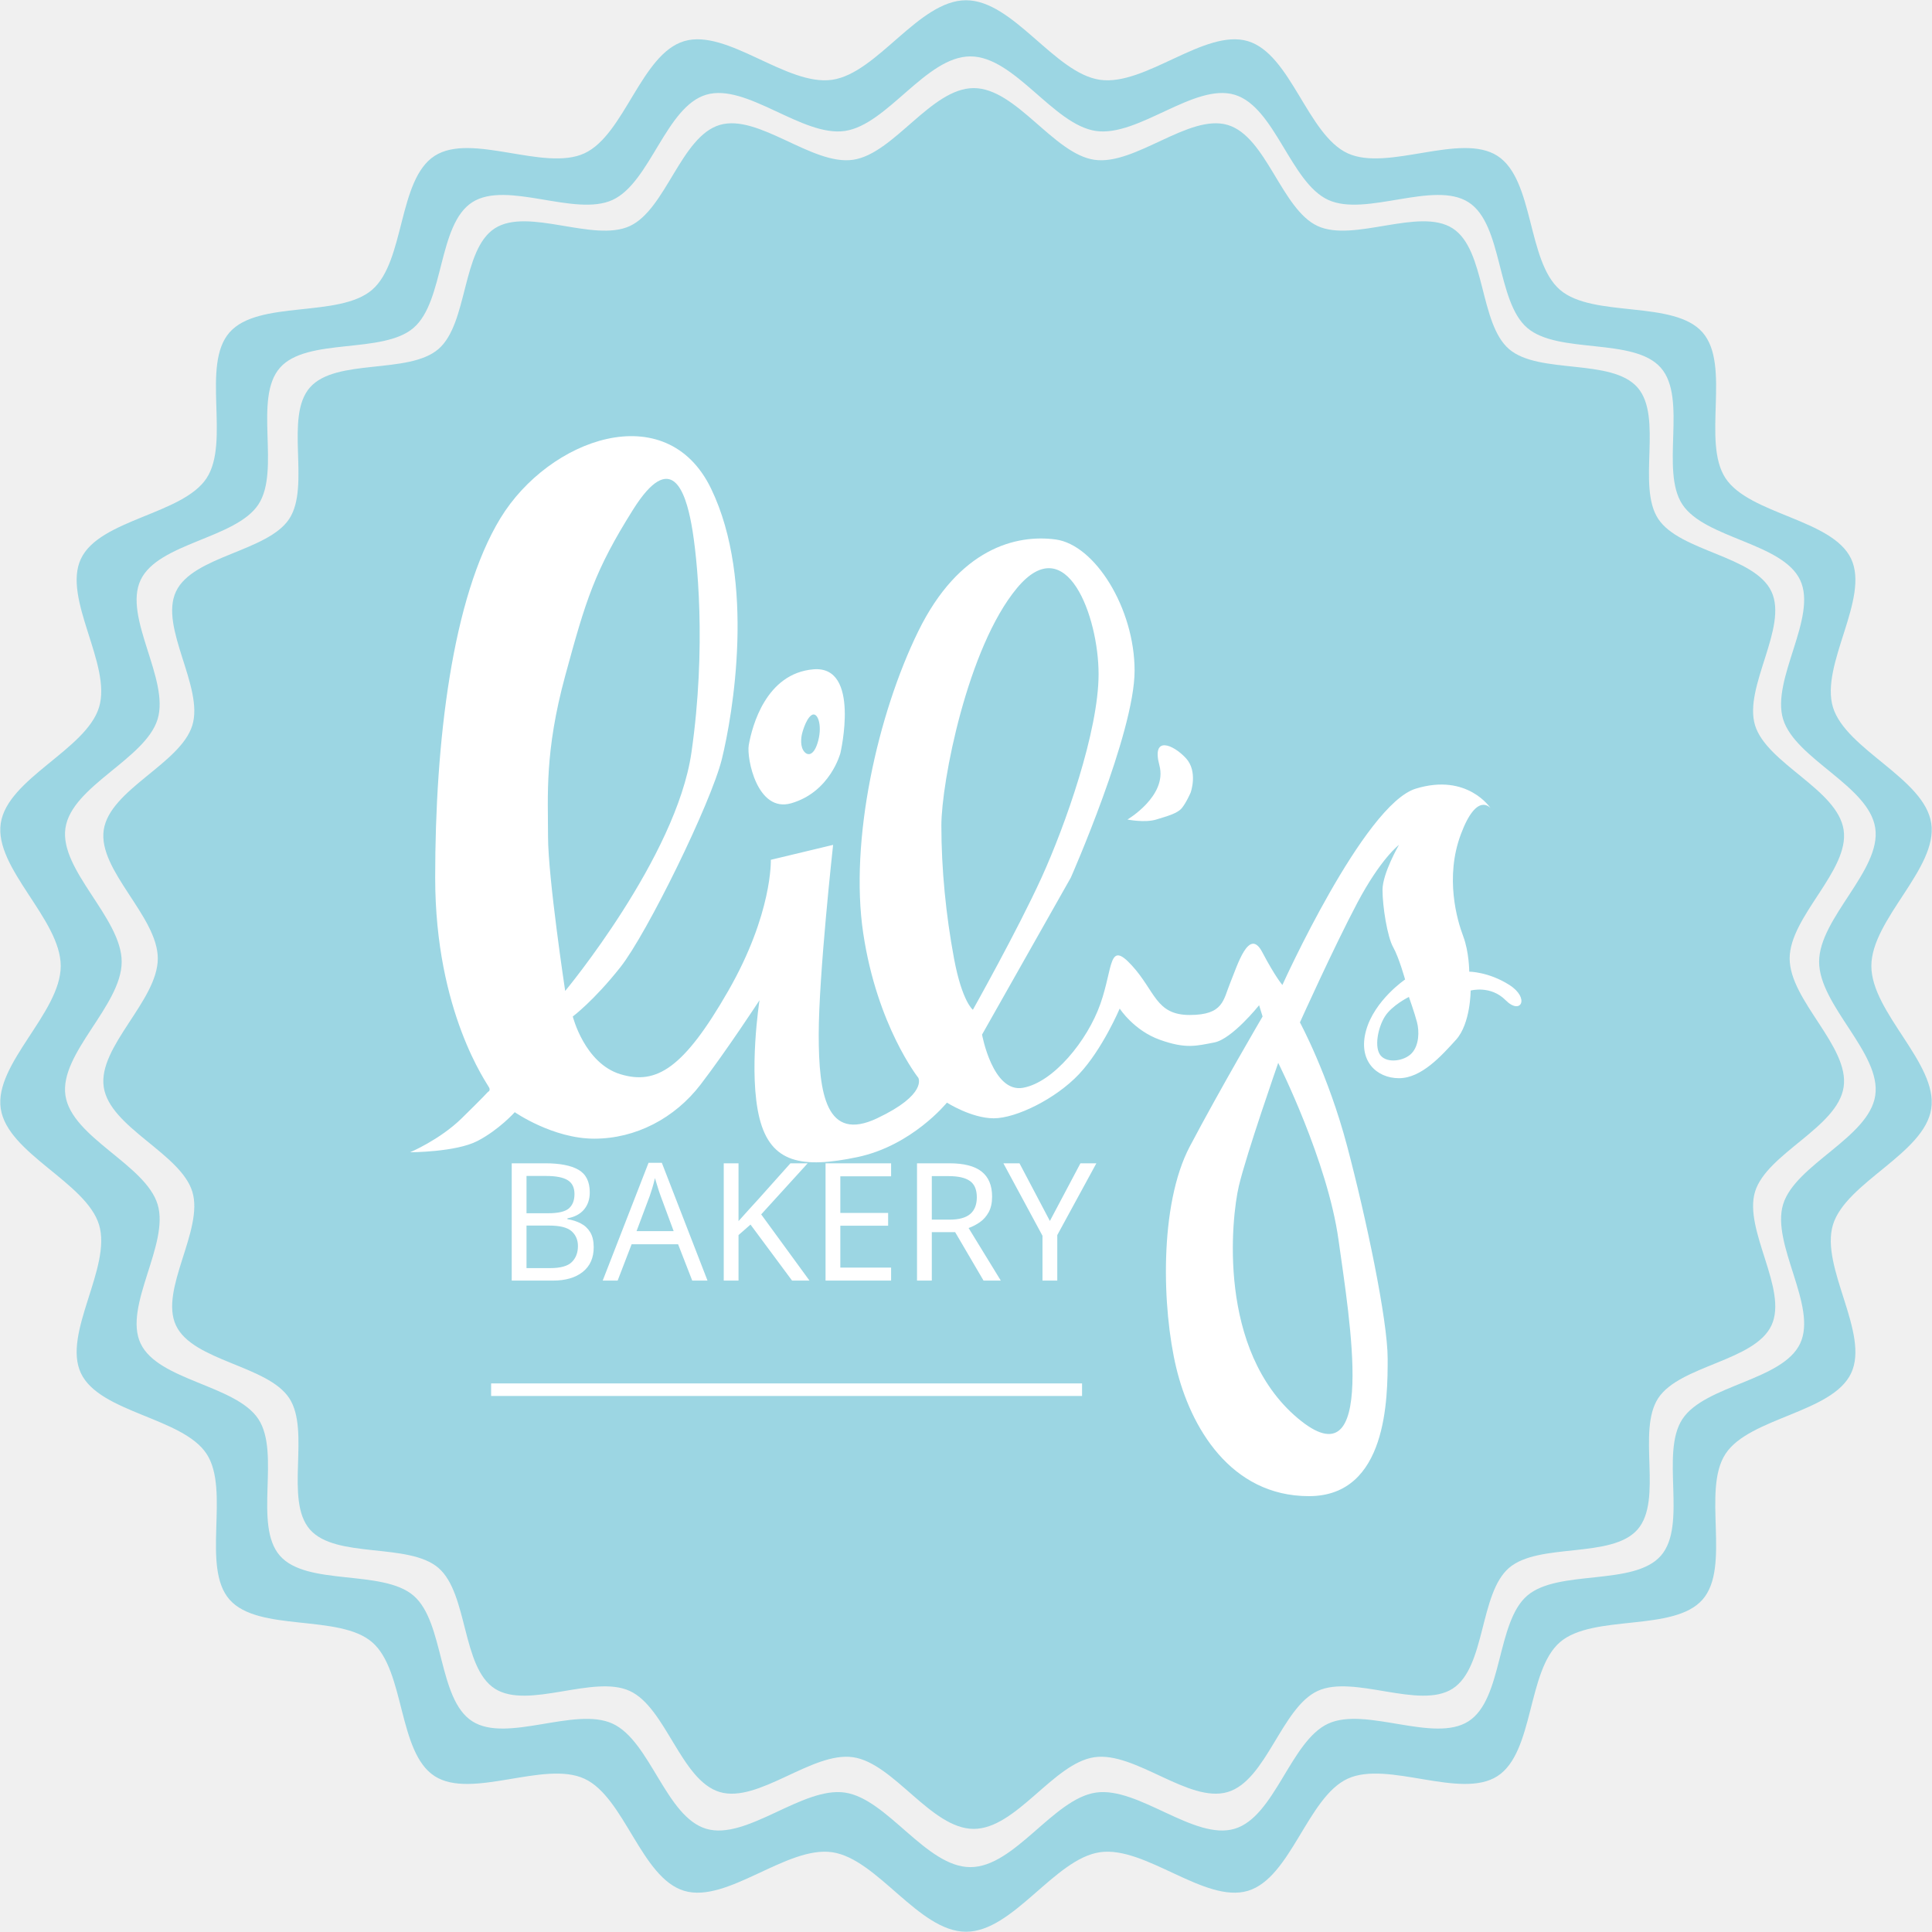
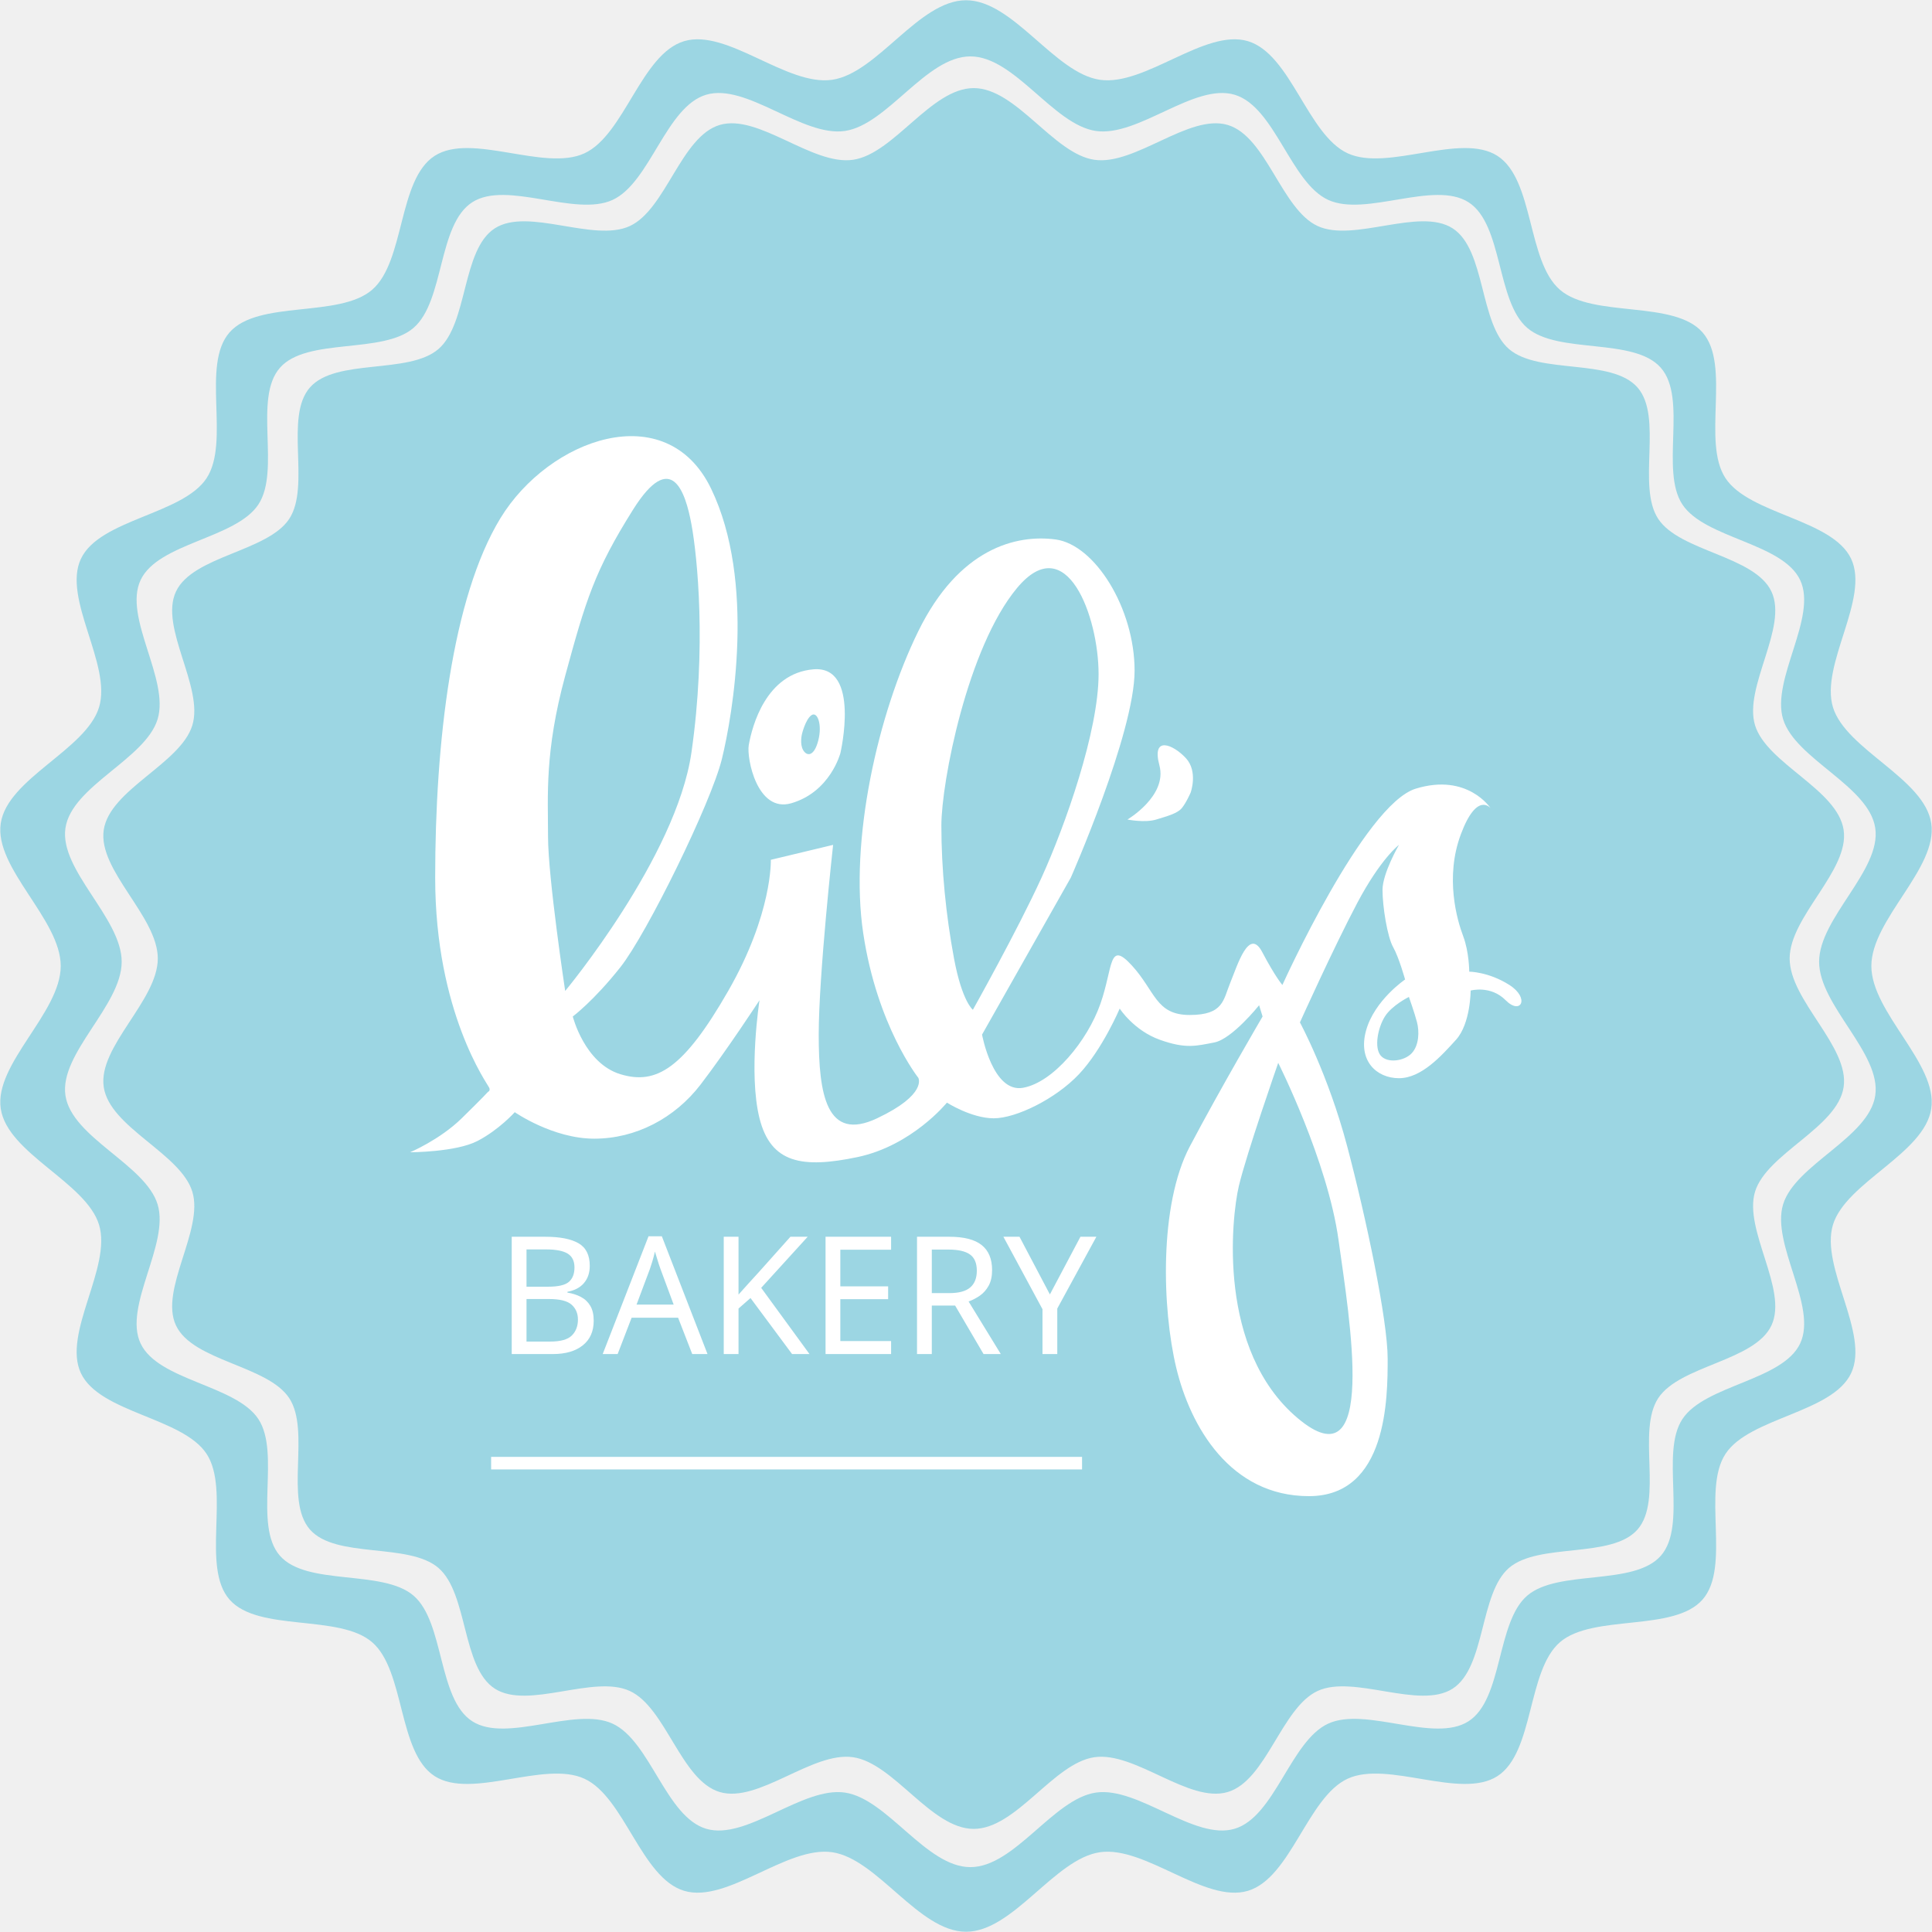
<svg xmlns="http://www.w3.org/2000/svg" width="2925px" height="2925px" viewBox="0 0 2925 2925" version="1.1">
  <defs />
  <g id="Page-1" stroke="none" stroke-width="1" fill="none" fill-rule="evenodd">
    <g id="Path-3-+-Group">
      <path d="M2923.853,1246.529 C2913.779,1178.543 2794.798,1135.17 2775.032,1070.719 C2755.512,1006.249 2830.911,906.237 2802.591,846.081 C2774.271,785.869 2648.677,779.141 2612.336,723.908 C2576.11,668.713 2621.06,552.735 2577.554,503.204 C2534.086,453.711 2411.78,481.822 2361.774,438.772 C2311.729,395.685 2322.829,271.857 2267.064,235.973 C2211.28,200.07 2101.175,260.13 2040.336,232.096 C1979.515,204.061 1954.312,81.697 1889.234,62.292 C1824.099,42.905 1733.856,130.848 1665.129,120.794 C1596.496,110.701 1534.06,0.387 1462.557,0.387 C1391.055,0.387 1328.581,110.701 1259.948,120.794 C1191.278,130.848 1100.997,42.905 1035.843,62.292 C970.764,81.697 945.562,204.061 884.76,232.153 C823.939,260.13 713.816,200.07 658.05,235.973 C602.247,271.895 613.347,395.742 563.322,438.772 C513.354,481.841 391.066,453.711 347.522,503.242 C304.017,552.735 349.005,668.713 312.74,723.984 C276.438,779.141 150.748,785.926 122.485,846.081 C94.166,906.275 169.565,1006.249 149.969,1070.757 C130.354,1135.17 11.317,1178.543 1.129,1246.529 C-9.001,1314.458 91.942,1391.758 91.942,1462.5 C91.942,1533.261 -9.001,1610.523 1.129,1678.471 C11.317,1746.495 130.354,1789.868 149.969,1854.319 C169.565,1918.713 94.166,2018.763 122.485,2078.919 C150.805,2139.093 276.438,2145.859 312.74,2201.073 C349.005,2256.287 304.055,2372.303 347.56,2421.796 C391.066,2471.289 513.354,2443.178 563.36,2486.228 C613.347,2529.334 602.247,2653.105 658.05,2689.027 C713.816,2724.93 823.939,2664.87 884.76,2692.923 C945.562,2720.882 970.802,2843.303 1035.881,2862.689 C1100.997,2882.095 1191.278,2794.19 1259.948,2804.225 C1328.581,2814.28 1391.055,2924.613 1462.557,2924.613 C1534.06,2924.613 1596.496,2814.28 1665.205,2804.225 C1733.856,2794.19 1824.137,2882.095 1889.234,2862.689 C1954.35,2843.303 1979.591,2720.882 2040.355,2692.885 C2101.175,2664.87 2211.318,2724.93 2267.064,2689.027 C2322.867,2653.105 2311.767,2529.296 2361.774,2486.209 C2411.78,2443.178 2534.086,2471.289 2577.592,2421.758 C2621.06,2372.303 2576.11,2256.287 2612.412,2201.073 C2648.677,2145.84 2774.271,2139.093 2802.591,2078.919 C2830.911,2018.725 2755.512,1918.713 2775.032,1854.281 C2794.798,1789.83 2913.779,1746.457 2923.853,1678.471 C2934.116,1610.523 2833.192,1533.242 2833.192,1462.5 C2833.192,1391.758 2934.116,1314.458 2923.853,1246.529 Z M2839.075,1253.619 C2829.632,1189.883 2718.09,1149.222 2699.559,1088.801 C2681.26,1028.361 2751.944,934.602 2725.395,878.207 C2698.846,821.759 2581.104,815.452 2547.035,763.672 C2513.074,711.928 2555.214,603.202 2514.428,556.767 C2473.678,510.369 2359.018,536.722 2312.138,496.364 C2265.223,455.97 2275.629,339.885 2223.35,306.244 C2171.054,272.585 2067.833,328.891 2010.797,302.609 C1953.779,276.327 1930.152,161.614 1869.143,143.421 C1808.08,125.247 1723.479,207.691 1659.048,198.266 C1594.707,188.804 1536.174,85.387 1469.142,85.387 C1402.11,85.387 1343.542,188.804 1279.2,198.266 C1214.823,207.691 1130.187,125.247 1069.106,143.421 C1008.097,161.614 984.47,276.327 927.469,302.662 C870.451,328.891 767.213,272.585 714.934,306.244 C662.62,339.92 673.026,456.023 626.128,496.364 C579.284,536.74 464.642,510.369 423.821,556.803 C383.035,603.202 425.211,711.928 391.213,763.743 C357.181,815.452 239.349,821.813 212.853,878.207 C186.304,934.638 256.989,1028.361 238.619,1088.836 C220.23,1149.222 108.635,1189.883 99.084,1253.619 C89.587,1317.301 184.22,1389.767 184.22,1456.087 C184.22,1522.424 89.587,1594.855 99.084,1658.555 C108.635,1722.326 220.23,1762.987 238.619,1823.409 C256.989,1883.777 186.304,1977.571 212.853,2033.966 C239.403,2090.378 357.181,2096.722 391.213,2148.483 C425.211,2200.245 383.071,2309.007 423.856,2355.406 C464.642,2401.805 579.284,2375.451 626.164,2415.81 C673.026,2456.221 662.62,2572.253 714.934,2605.93 C767.213,2639.588 870.451,2583.283 927.469,2609.582 C984.47,2635.793 1008.132,2750.56 1069.142,2768.734 C1130.187,2786.927 1214.823,2704.518 1279.2,2713.926 C1343.542,2723.351 1402.11,2826.786 1469.142,2826.786 C1536.174,2826.786 1594.707,2723.351 1659.12,2713.926 C1723.479,2704.518 1808.115,2786.927 1869.143,2768.734 C1930.188,2750.56 1953.85,2635.793 2010.815,2609.547 C2067.833,2583.283 2171.089,2639.588 2223.35,2605.93 C2275.664,2572.253 2265.259,2456.186 2312.138,2415.792 C2359.018,2375.451 2473.678,2401.805 2514.464,2355.37 C2555.214,2309.007 2513.074,2200.245 2547.107,2148.483 C2581.104,2096.704 2698.846,2090.378 2725.395,2033.966 C2751.944,1977.536 2681.26,1883.777 2699.559,1823.373 C2718.09,1762.951 2829.632,1722.29 2839.075,1658.555 C2848.697,1594.855 2754.083,1522.406 2754.083,1456.087 C2754.083,1389.767 2848.697,1317.301 2839.075,1253.619 Z M2791.204,1256.49 C2782.125,1195.217 2674.892,1156.126 2657.077,1098.039 C2639.485,1039.934 2707.439,949.797 2681.916,895.581 C2656.392,841.314 2543.198,835.25 2510.446,785.47 C2477.796,735.725 2518.308,631.199 2479.098,586.558 C2439.922,541.952 2329.691,567.287 2284.623,528.488 C2239.52,489.655 2249.523,378.053 2199.264,345.712 C2148.988,313.354 2049.755,367.484 1994.922,342.218 C1940.107,316.951 1917.392,206.669 1858.74,189.179 C1800.036,171.707 1718.703,250.967 1656.761,241.905 C1594.906,232.809 1538.634,133.387 1474.191,133.387 C1409.749,133.387 1353.443,232.809 1291.587,241.905 C1229.697,250.967 1148.33,171.707 1089.609,189.179 C1030.956,206.669 1008.242,316.951 953.443,342.269 C898.628,367.484 799.377,313.354 749.118,345.712 C698.825,378.088 708.829,489.706 663.743,528.488 C618.708,567.304 508.495,541.952 469.25,586.592 C430.04,631.199 470.586,735.725 437.903,785.539 C405.185,835.25 291.905,841.365 266.433,895.581 C240.909,949.831 308.863,1039.934 291.202,1098.073 C273.524,1156.126 166.24,1195.217 157.058,1256.49 C147.928,1317.712 238.905,1387.38 238.905,1451.137 C238.905,1514.911 147.928,1584.544 157.058,1645.784 C166.24,1707.092 273.524,1746.182 291.202,1804.269 C308.863,1862.305 240.909,1952.477 266.433,2006.693 C291.956,2060.926 405.185,2067.024 437.903,2116.787 C470.586,2166.549 430.074,2271.11 469.285,2315.716 C508.495,2360.322 618.708,2334.987 663.777,2373.786 C708.829,2412.637 698.825,2524.186 749.118,2556.562 C799.377,2588.92 898.628,2534.79 953.443,2560.073 C1008.242,2585.271 1030.99,2695.605 1089.643,2713.077 C1148.33,2730.567 1229.697,2651.341 1291.587,2660.386 C1353.443,2669.448 1409.749,2768.887 1474.191,2768.887 C1538.634,2768.887 1594.906,2669.448 1656.83,2660.386 C1718.703,2651.341 1800.07,2730.567 1858.74,2713.077 C1917.427,2695.605 1940.175,2585.271 1994.939,2560.039 C2049.755,2534.79 2149.023,2588.92 2199.264,2556.562 C2249.558,2524.186 2239.554,2412.602 2284.623,2373.769 C2329.691,2334.987 2439.922,2360.322 2479.132,2315.682 C2518.308,2271.11 2477.796,2166.549 2510.514,2116.787 C2543.198,2067.007 2656.392,2060.926 2681.916,2006.693 C2707.439,1952.443 2639.485,1862.305 2657.077,1804.235 C2674.892,1746.148 2782.125,1707.057 2791.204,1645.784 C2800.454,1584.544 2709.495,1514.894 2709.495,1451.137 C2709.495,1387.38 2800.454,1317.712 2791.204,1256.49 Z" id="Path-3" fill="#9CD6E3" />
      <g id="Group" transform="translate(621, 660)">
        <g>
          <path d="M119.736,986.877 C117.755,981.955 37.852,873.299 37.852,668.677 C37.852,464.055 63.242,245.022 136.595,124.609 C209.948,4.196 387.851,-60.467 455.624,79.903 C523.397,220.273 488.239,422.633 471.931,489.03 C455.624,555.428 358.629,753.235 318.281,804.269 C277.934,855.303 246.179,878.941 246.179,878.941 C246.179,878.941 263.992,949.822 318.281,966.331 C372.571,982.839 413.899,958.015 481.377,840.474 C548.856,722.933 546.011,641.727 546.011,641.727 L640.306,619.11 C640.306,619.11 618.514,815.971 618.514,906.343 C618.514,996.715 630.051,1069.426 706.914,1033.071 C783.776,996.715 769.265,971.719 769.265,971.719 C769.265,971.719 706.914,893.228 685.91,752.933 C664.907,612.638 707.668,421.289 769.265,295.665 C830.862,170.042 917.595,148.775 977.129,156.728 C1036.663,164.681 1096.745,260.955 1096.745,355.42 C1096.745,449.884 1000.196,668.677 1000.196,668.677 L865.801,906.343 C865.801,906.343 881.95,995.234 927.953,986.877 C973.955,978.52 1025.366,915.482 1044.944,859.875 C1064.521,804.269 1056.953,762.799 1092.564,801.636 C1128.174,840.474 1128.641,876.658 1180.127,876.658 C1231.613,876.658 1230.859,853.89 1241.628,827.763 C1252.397,801.636 1269.849,743.205 1289.941,781.343 C1310.032,819.482 1320.506,831.232 1320.506,831.232 C1320.506,831.232 1443.837,558.115 1522.393,534.017 C1600.949,509.92 1635.696,563.579 1635.696,563.579 C1635.696,563.579 1615.221,537.486 1590.694,603.082 C1566.168,668.677 1585.128,733.367 1594.224,757.355 C1603.321,781.343 1603.396,811.076 1603.396,811.076 C1603.396,811.076 1632.735,811.166 1664.205,831.232 C1695.675,851.299 1681.404,877.453 1658.55,854.343 C1635.696,831.232 1605.528,839.672 1605.528,839.672 C1605.528,839.672 1605.549,889.725 1583.325,914.234 C1561.102,938.743 1530.907,972.37 1496.996,972.37 C1463.086,972.37 1434.487,945.962 1447.189,900.152 C1459.891,854.343 1506.267,822.93 1506.267,822.93 C1506.267,822.93 1496.996,789.55 1488.191,773.949 C1479.386,758.349 1472.093,712.505 1472.093,687.304 C1472.093,662.102 1496.996,619.11 1496.996,619.11 C1496.996,619.11 1469.584,639.595 1433.918,706.925 C1398.253,774.255 1347.061,887.881 1347.061,887.881 C1347.061,887.881 1389.732,966.481 1418.461,1074.911 C1447.189,1183.341 1479.887,1338.314 1479.887,1396.998 C1479.887,1455.683 1479.75,1605.123 1360.689,1605.123 C1241.628,1605.123 1181.21,1499.889 1159.816,1410.792 C1138.422,1321.695 1133.528,1164.398 1180.36,1075.638 C1227.192,986.877 1290.53,878.941 1290.53,878.941 L1285.245,861.905 C1285.245,861.905 1244.421,913.13 1217.3,918.286 C1190.179,923.441 1174.581,928.316 1135.084,914.234 C1095.587,900.152 1074.203,866.964 1074.203,866.964 C1074.203,866.964 1048.035,928.686 1012.582,966.269 C977.129,1003.852 917.177,1033.071 883.513,1033.071 C849.85,1033.071 812.601,1009.357 812.601,1009.357 C812.601,1009.357 759.949,1074.527 676.896,1091.865 C593.844,1109.203 546.011,1101.401 528.874,1033.071 C511.737,964.74 528.874,854.343 528.874,854.343 C528.874,854.343 478.889,930.839 439.693,981.955 C400.498,1033.071 341.437,1063.928 278.716,1063.928 C215.994,1063.928 158.346,1023.822 158.346,1023.822 C158.346,1023.822 134.347,1050.642 101.656,1067.521 C68.966,1084.399 -0.089,1084.502 -0.089,1084.502 C-0.089,1084.502 44.731,1065.656 78.014,1033.071 C111.298,1000.486 117.755,993.109 117.755,993.109 C117.755,993.109 121.717,991.799 119.736,986.877 Z M234.674,840.282 C234.674,840.282 403.007,637.819 425.84,479.186 C448.673,320.552 434.929,183.061 425.84,133.857 C416.75,84.654 395.597,19.038 337.447,111.549 C279.298,204.06 265.925,248.293 234.674,363.228 C203.423,478.164 208.711,544.226 208.711,606.451 C208.711,668.677 234.674,840.282 234.674,840.282 Z M851.906,868.788 C851.906,868.788 919.96,747.538 955.866,668.677 C991.771,589.816 1042.229,447.019 1042.229,360.541 C1042.229,274.063 993.923,140.041 918.816,230.166 C843.708,320.291 804.21,524.131 804.21,589.919 C804.21,655.706 811.099,725.367 823.322,790.914 C835.544,856.461 851.906,868.788 851.906,868.788 Z M1314.193,949.143 C1314.193,949.143 1388.855,1097.357 1405.492,1217.263 C1422.128,1337.169 1465.416,1589.863 1343.497,1486.945 C1221.578,1384.027 1243.218,1183.971 1254.59,1135.598 C1265.962,1087.224 1314.193,949.143 1314.193,949.143 Z M1512.039,849.324 C1512.039,849.324 1486.275,862.035 1475.657,879.003 C1465.039,895.971 1459.158,925.988 1469.32,938.106 C1479.482,950.223 1505.325,946.507 1516.436,934.438 C1527.548,922.368 1527.922,901.476 1524.295,887.552 C1520.669,873.628 1512.039,849.324 1512.039,849.324 Z" id="Path-1" fill="#FFFFFF" />
          <path d="M651.352,480.128 C651.352,480.128 682.394,347.231 610.491,353.342 C538.587,359.454 517.601,439.484 512.594,468.141 C509.168,487.746 525.305,571.027 576.964,556.086 C636.141,538.971 651.352,480.128 651.352,480.128 Z M593.124,451.445 C593.124,451.445 589.457,466.259 594.958,475.655 C600.459,485.051 611.343,485.939 617.801,461.261 C624.259,436.583 616.33,416.216 607.262,422.98 C598.194,429.744 593.124,451.445 593.124,451.445 Z" id="Path-6" fill="#FFFFFF" />
          <path d="M1181.578,540.026 C1181.578,540.026 1193.225,508.12 1174.336,487.738 C1155.448,467.356 1121.988,452.712 1134.333,498.831 C1146.679,544.949 1085.908,580.749 1085.908,580.749 C1085.908,580.749 1112.114,586.062 1129.494,580.749 C1146.874,575.436 1161.238,571.501 1167.884,563.86 C1174.53,556.22 1181.578,540.026 1181.578,540.026 Z" id="Path-8" fill="#FFFFFF" />
-           <path d="M132.051,1443.973 L1007.708,1443.973" id="Line" stroke="#FFFFFF" stroke-width="19" stroke-linecap="square" />
+           <path d="M132.051,1555.186 L1007.708,1555.186" id="Line" stroke="#FFFFFF" stroke-width="19" stroke-linecap="square" />
          <text id="BAKERY" font-family="Letter Gothic Std" font-size="248.706" font-weight="420" line-spacing="350" letter-spacing="0.197" fill="#FFFFFF">
-             <tspan x="129.623" y="1278.787">BAKERY</tspan>
+             <tspan x="129.623" y="1390">BAKERY</tspan>
          </text>
        </g>
      </g>
    </g>
  </g>
</svg>
